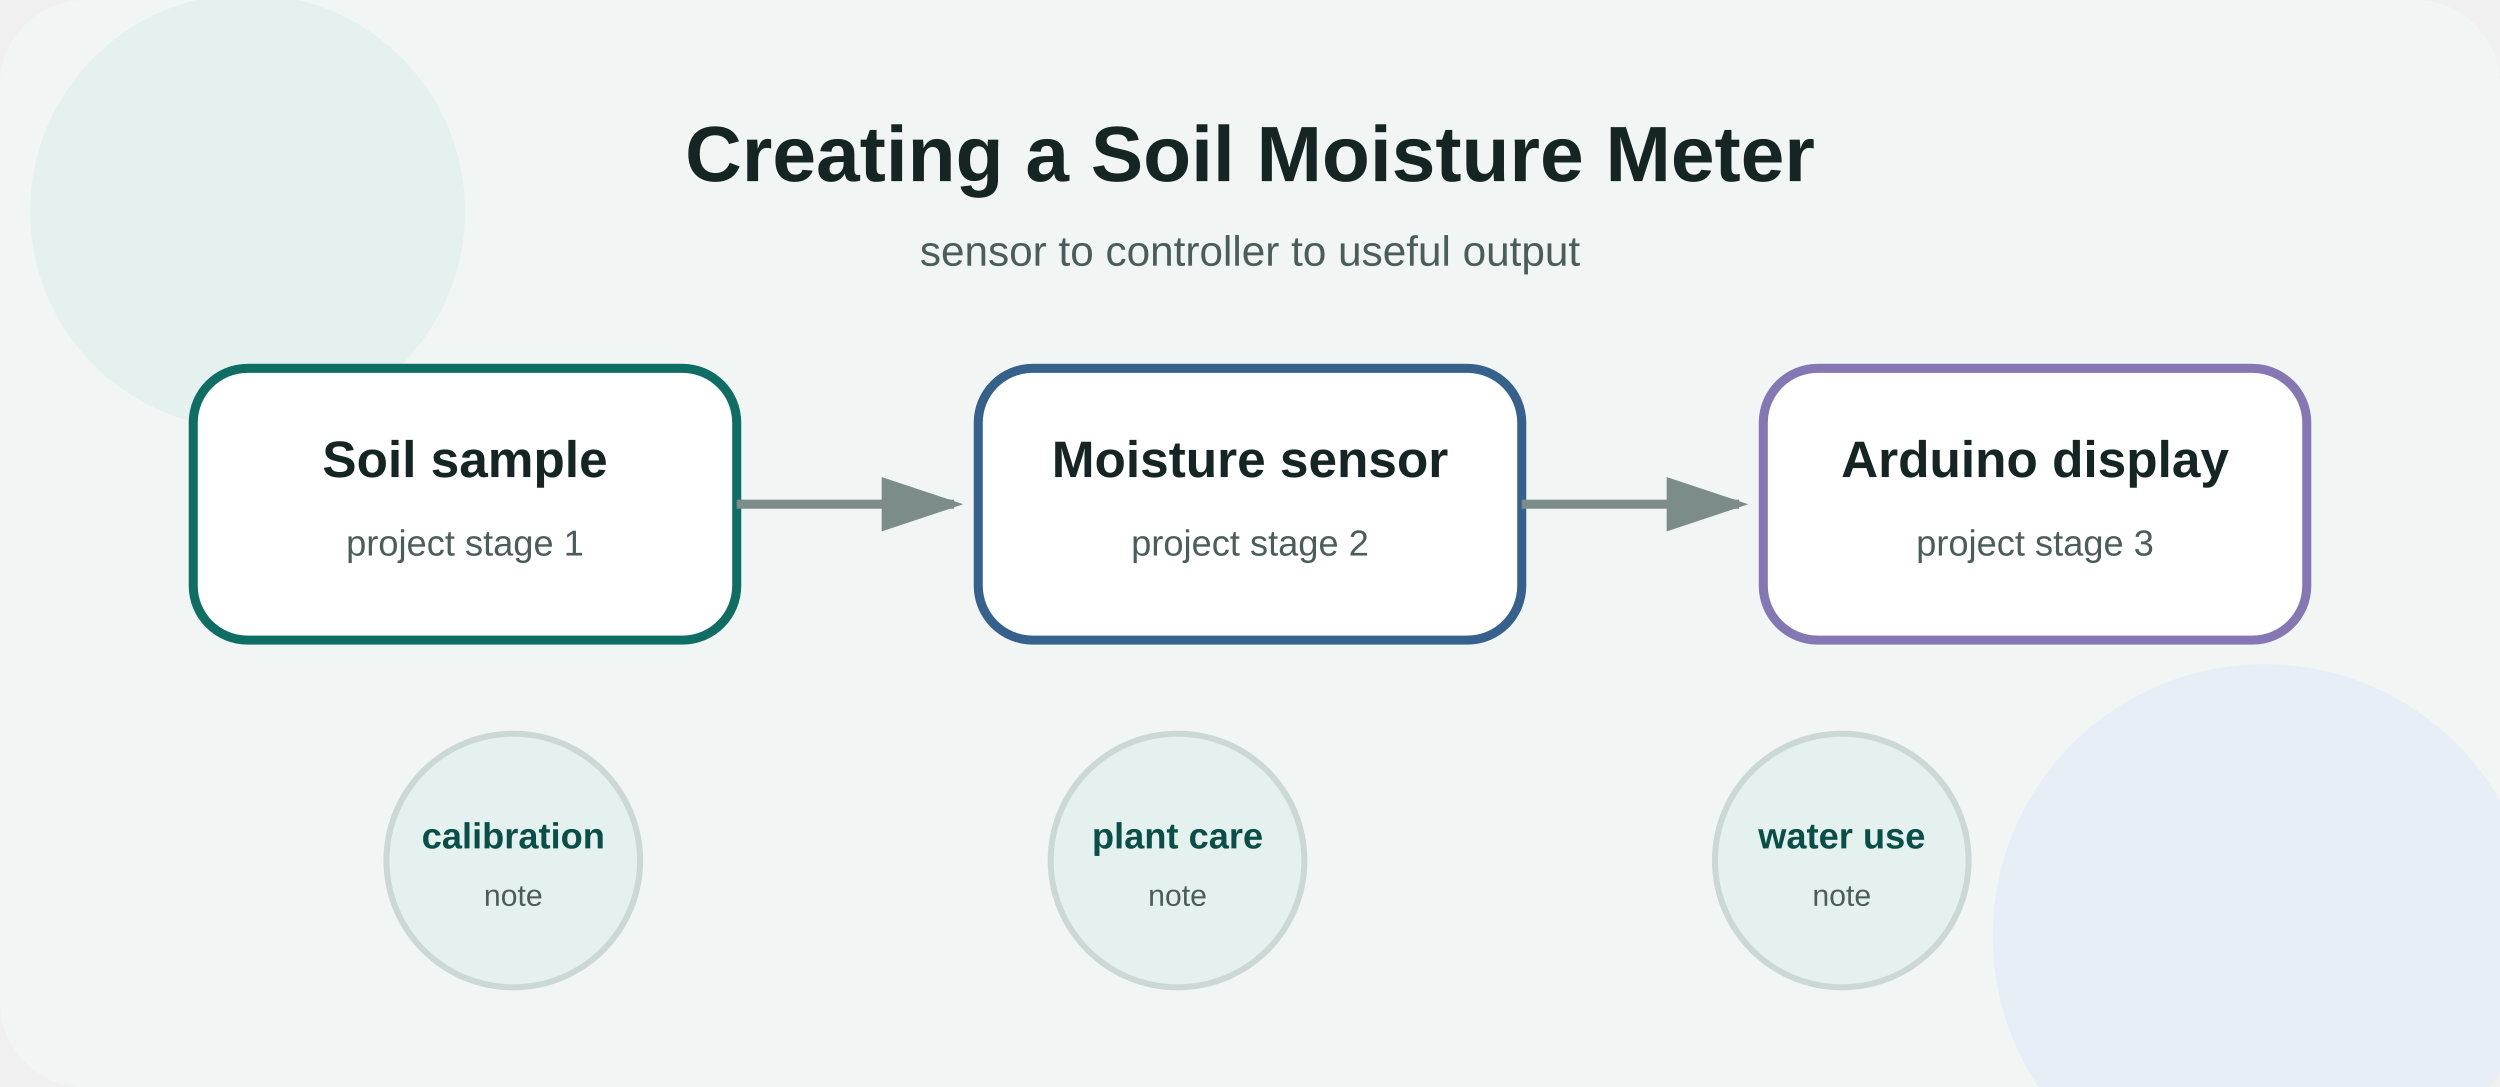
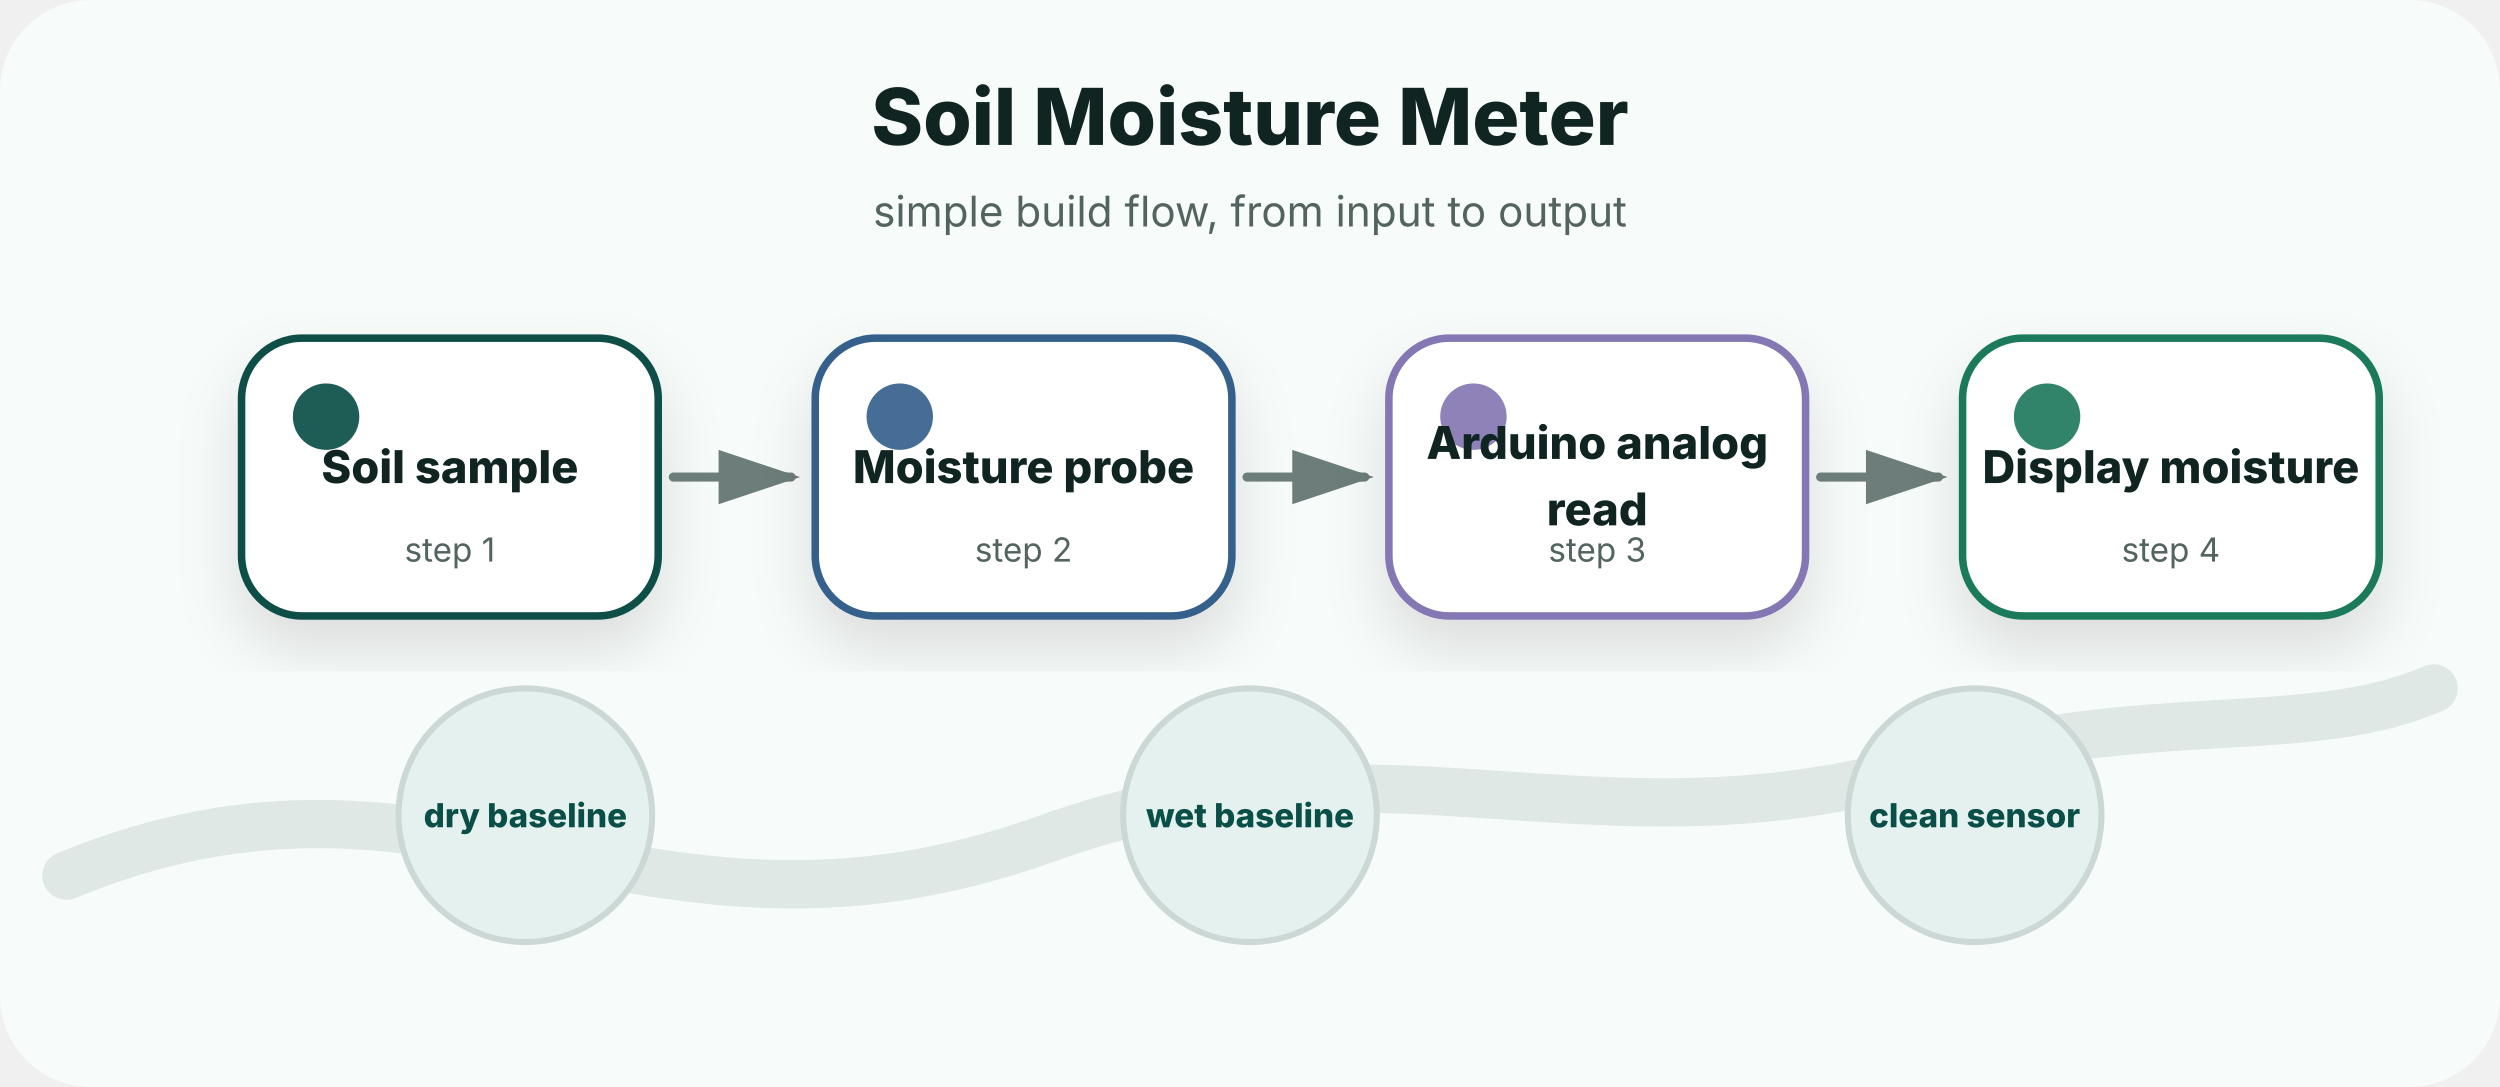
<svg xmlns="http://www.w3.org/2000/svg" viewBox="0 0 828 360" role="img" aria-labelledby="title desc">
  <defs>
    <marker id="arrow" markerWidth="10" markerHeight="10" refX="8" refY="3" orient="auto">
-       <path d="M0,0 L0,6 L9,3 z" fill="#7c8c89" />
+       <path d="M0,0 L0,6 L9,3 z" fill="#6d7d7a" />
    </marker>
+     <filter id="softShadow" x="-20%" y="-20%" width="140%" height="140%">
+       <feDropShadow dx="0" dy="10" stdDeviation="10" flood-color="#102522" flood-opacity="0.12" />
+     </filter>
  </defs>
-   <rect width="828" height="360" rx="28" fill="#f1f5f4" />
-   <circle cx="82" cy="70" r="72" fill="#e4f1ee" />
-   <circle cx="750" cy="310" r="90" fill="#e7eef5" />
-   <text x="414" y="60" text-anchor="middle" font-family="Arial, sans-serif" font-size="26" font-weight="700" fill="#142523">Creating a Soil Moisture Meter</text>
-   <text x="414" y="88" text-anchor="middle" font-family="Arial, sans-serif" font-size="14" fill="#4b5d5a">sensor to controller to useful output</text>
-   <rect x="64" y="122" width="180" height="90" rx="18" fill="#ffffff" stroke="#0e6e63" stroke-width="3" />
-   <text x="154" y="158" text-anchor="middle" font-family="Arial, sans-serif" font-size="17" font-weight="700" fill="#142523">Soil sample</text>
-   <text x="154" y="184" text-anchor="middle" font-family="Arial, sans-serif" font-size="12" fill="#4b5d5a">project stage 1</text>
-   <rect x="324" y="122" width="180" height="90" rx="18" fill="#ffffff" stroke="#35618c" stroke-width="3" />
-   <text x="414" y="158" text-anchor="middle" font-family="Arial, sans-serif" font-size="17" font-weight="700" fill="#142523">Moisture sensor</text>
-   <text x="414" y="184" text-anchor="middle" font-family="Arial, sans-serif" font-size="12" fill="#4b5d5a">project stage 2</text>
-   <rect x="584" y="122" width="180" height="90" rx="18" fill="#ffffff" stroke="#8477b3" stroke-width="3" />
-   <text x="674" y="158" text-anchor="middle" font-family="Arial, sans-serif" font-size="17" font-weight="700" fill="#142523">Arduino display</text>
-   <text x="674" y="184" text-anchor="middle" font-family="Arial, sans-serif" font-size="12" fill="#4b5d5a">project stage 3</text>
-   <path d="M244 167 C270 167 292 167 316 167" fill="none" stroke="#7c8c89" stroke-width="3" marker-end="url(#arrow)" />
-   <path d="M504 167 C530 167 552 167 576 167" fill="none" stroke="#7c8c89" stroke-width="3" marker-end="url(#arrow)" />
-   <circle cx="170" cy="285" r="42" fill="#e4f1ee" stroke="#cbd8d5" stroke-width="2" />
-   <text x="170" y="281" text-anchor="middle" font-family="Arial, sans-serif" font-size="12" font-weight="700" fill="#0a4f47">calibration</text>
-   <text x="170" y="300" text-anchor="middle" font-family="Arial, sans-serif" font-size="10" fill="#4b5d5a">note</text>
-   <circle cx="390" cy="285" r="42" fill="#e4f1ee" stroke="#cbd8d5" stroke-width="2" />
-   <text x="390" y="281" text-anchor="middle" font-family="Arial, sans-serif" font-size="12" font-weight="700" fill="#0a4f47">plant care</text>
-   <text x="390" y="300" text-anchor="middle" font-family="Arial, sans-serif" font-size="10" fill="#4b5d5a">note</text>
-   <circle cx="610" cy="285" r="42" fill="#e4f1ee" stroke="#cbd8d5" stroke-width="2" />
-   <text x="610" y="281" text-anchor="middle" font-family="Arial, sans-serif" font-size="12" font-weight="700" fill="#0a4f47">water use</text>
-   <text x="610" y="300" text-anchor="middle" font-family="Arial, sans-serif" font-size="10" fill="#4b5d5a">note</text>
+   <rect width="828" height="360" rx="30" fill="#f7fbfa" />
+   <path d="M22 290 C148 238 211 326 346 278 C456 238 527 286 638 254 C711 233 765 246 806 228" fill="none" stroke="#dfe8e5" stroke-width="16" stroke-linecap="round" />
+   <text x="414" y="48" text-anchor="middle" font-family="Inter, Arial, sans-serif" font-size="26" font-weight="800" fill="#102522">Soil Moisture Meter</text>
+   <text x="414" y="75" text-anchor="middle" font-family="Inter, Arial, sans-serif" font-size="14" fill="#526360">simple build flow, from input to output</text>
+   <rect x="80" y="112" width="138" height="92" rx="20" fill="#ffffff" stroke="#0a4f47" stroke-width="2.5" filter="url(#softShadow)" />
+   <circle cx="108" cy="138" r="11" fill="#0a4f47" opacity="0.92" />
+   <text x="149" y="160" text-anchor="middle" font-family="Inter, Arial, sans-serif" font-size="15" font-weight="800" fill="#102522">Soil sample</text>
+   <text x="149" y="186" text-anchor="middle" font-family="Inter, Arial, sans-serif" font-size="11" fill="#526360">step 1</text>
+   <path d="M223 158 C246 158 240 158 262 158" fill="none" stroke="#6d7d7a" stroke-width="3" stroke-linecap="round" marker-end="url(#arrow)" />
+   <rect x="270" y="112" width="138" height="92" rx="20" fill="#ffffff" stroke="#35618c" stroke-width="2.5" filter="url(#softShadow)" />
+   <circle cx="298" cy="138" r="11" fill="#35618c" opacity="0.92" />
+   <text x="339" y="160" text-anchor="middle" font-family="Inter, Arial, sans-serif" font-size="15" font-weight="800" fill="#102522">Moisture probe</text>
+   <text x="339" y="186" text-anchor="middle" font-family="Inter, Arial, sans-serif" font-size="11" fill="#526360">step 2</text>
+   <path d="M413 158 C436 158 430 158 452 158" fill="none" stroke="#6d7d7a" stroke-width="3" stroke-linecap="round" marker-end="url(#arrow)" />
+   <rect x="460" y="112" width="138" height="92" rx="20" fill="#ffffff" stroke="#8477b3" stroke-width="2.5" filter="url(#softShadow)" />
+   <circle cx="488" cy="138" r="11" fill="#8477b3" opacity="0.92" />
+   <text x="529" y="152" text-anchor="middle" font-family="Inter, Arial, sans-serif" font-size="15" font-weight="800" fill="#102522">Arduino analog</text>
+   <text x="529" y="174" text-anchor="middle" font-family="Inter, Arial, sans-serif" font-size="15" font-weight="800" fill="#102522">read</text>
+   <text x="529" y="186" text-anchor="middle" font-family="Inter, Arial, sans-serif" font-size="11" fill="#526360">step 3</text>
+   <path d="M603 158 C626 158 620 158 642 158" fill="none" stroke="#6d7d7a" stroke-width="3" stroke-linecap="round" marker-end="url(#arrow)" />
+   <rect x="650" y="112" width="138" height="92" rx="20" fill="#ffffff" stroke="#1f7a5c" stroke-width="2.5" filter="url(#softShadow)" />
+   <circle cx="678" cy="138" r="11" fill="#1f7a5c" opacity="0.92" />
+   <text x="719" y="160" text-anchor="middle" font-family="Inter, Arial, sans-serif" font-size="15" font-weight="800" fill="#102522">Display moisture</text>
+   <text x="719" y="186" text-anchor="middle" font-family="Inter, Arial, sans-serif" font-size="11" fill="#526360">step 4</text>
+   <g>
+     <circle cx="174" cy="270" r="42" fill="#e4f1ee" stroke="#cbd8d5" stroke-width="2" />
+     <text x="174" y="274" text-anchor="middle" font-family="Inter, Arial, sans-serif" font-size="11" font-weight="800" fill="#0a4f47">dry baseline</text>
+   </g>
+   <g>
+     <circle cx="414" cy="270" r="42" fill="#e4f1ee" stroke="#cbd8d5" stroke-width="2" />
+     <text x="414" y="274" text-anchor="middle" font-family="Inter, Arial, sans-serif" font-size="11" font-weight="800" fill="#0a4f47">wet baseline</text>
+   </g>
+   <g>
+     <circle cx="654" cy="270" r="42" fill="#e4f1ee" stroke="#cbd8d5" stroke-width="2" />
+     <text x="654" y="274" text-anchor="middle" font-family="Inter, Arial, sans-serif" font-size="11" font-weight="800" fill="#0a4f47">clean sensor</text>
+   </g>
</svg>
